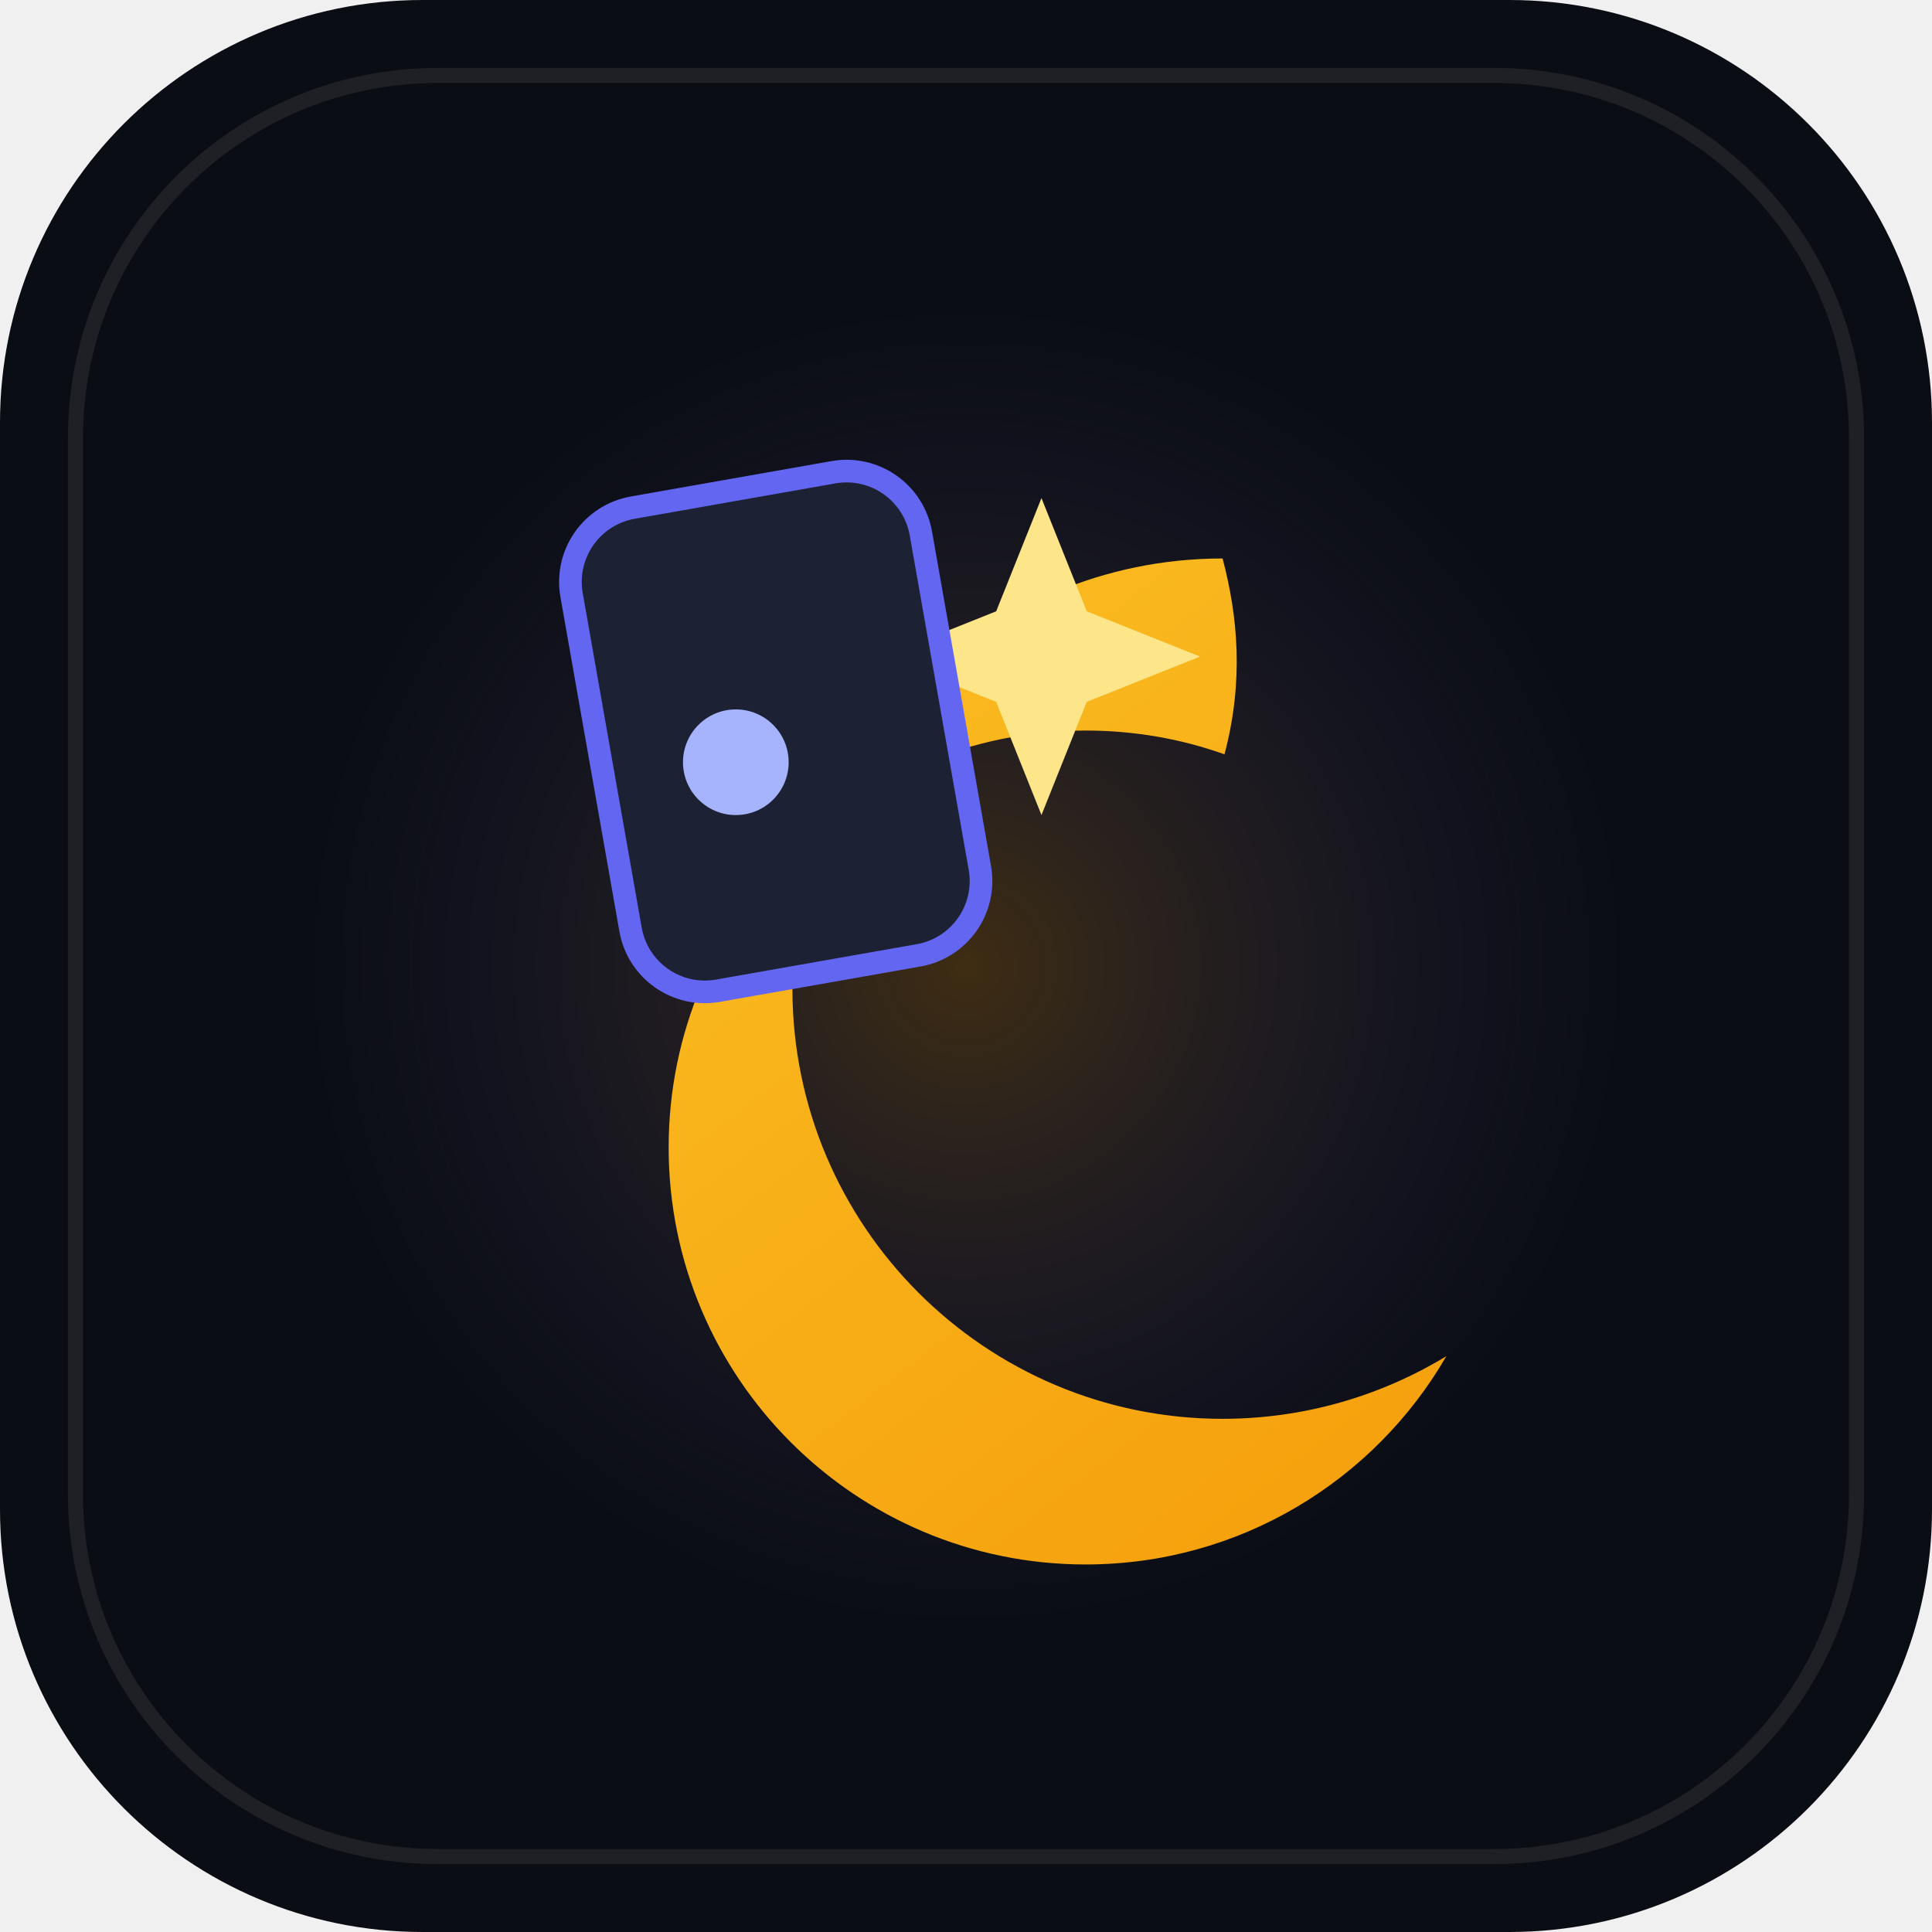
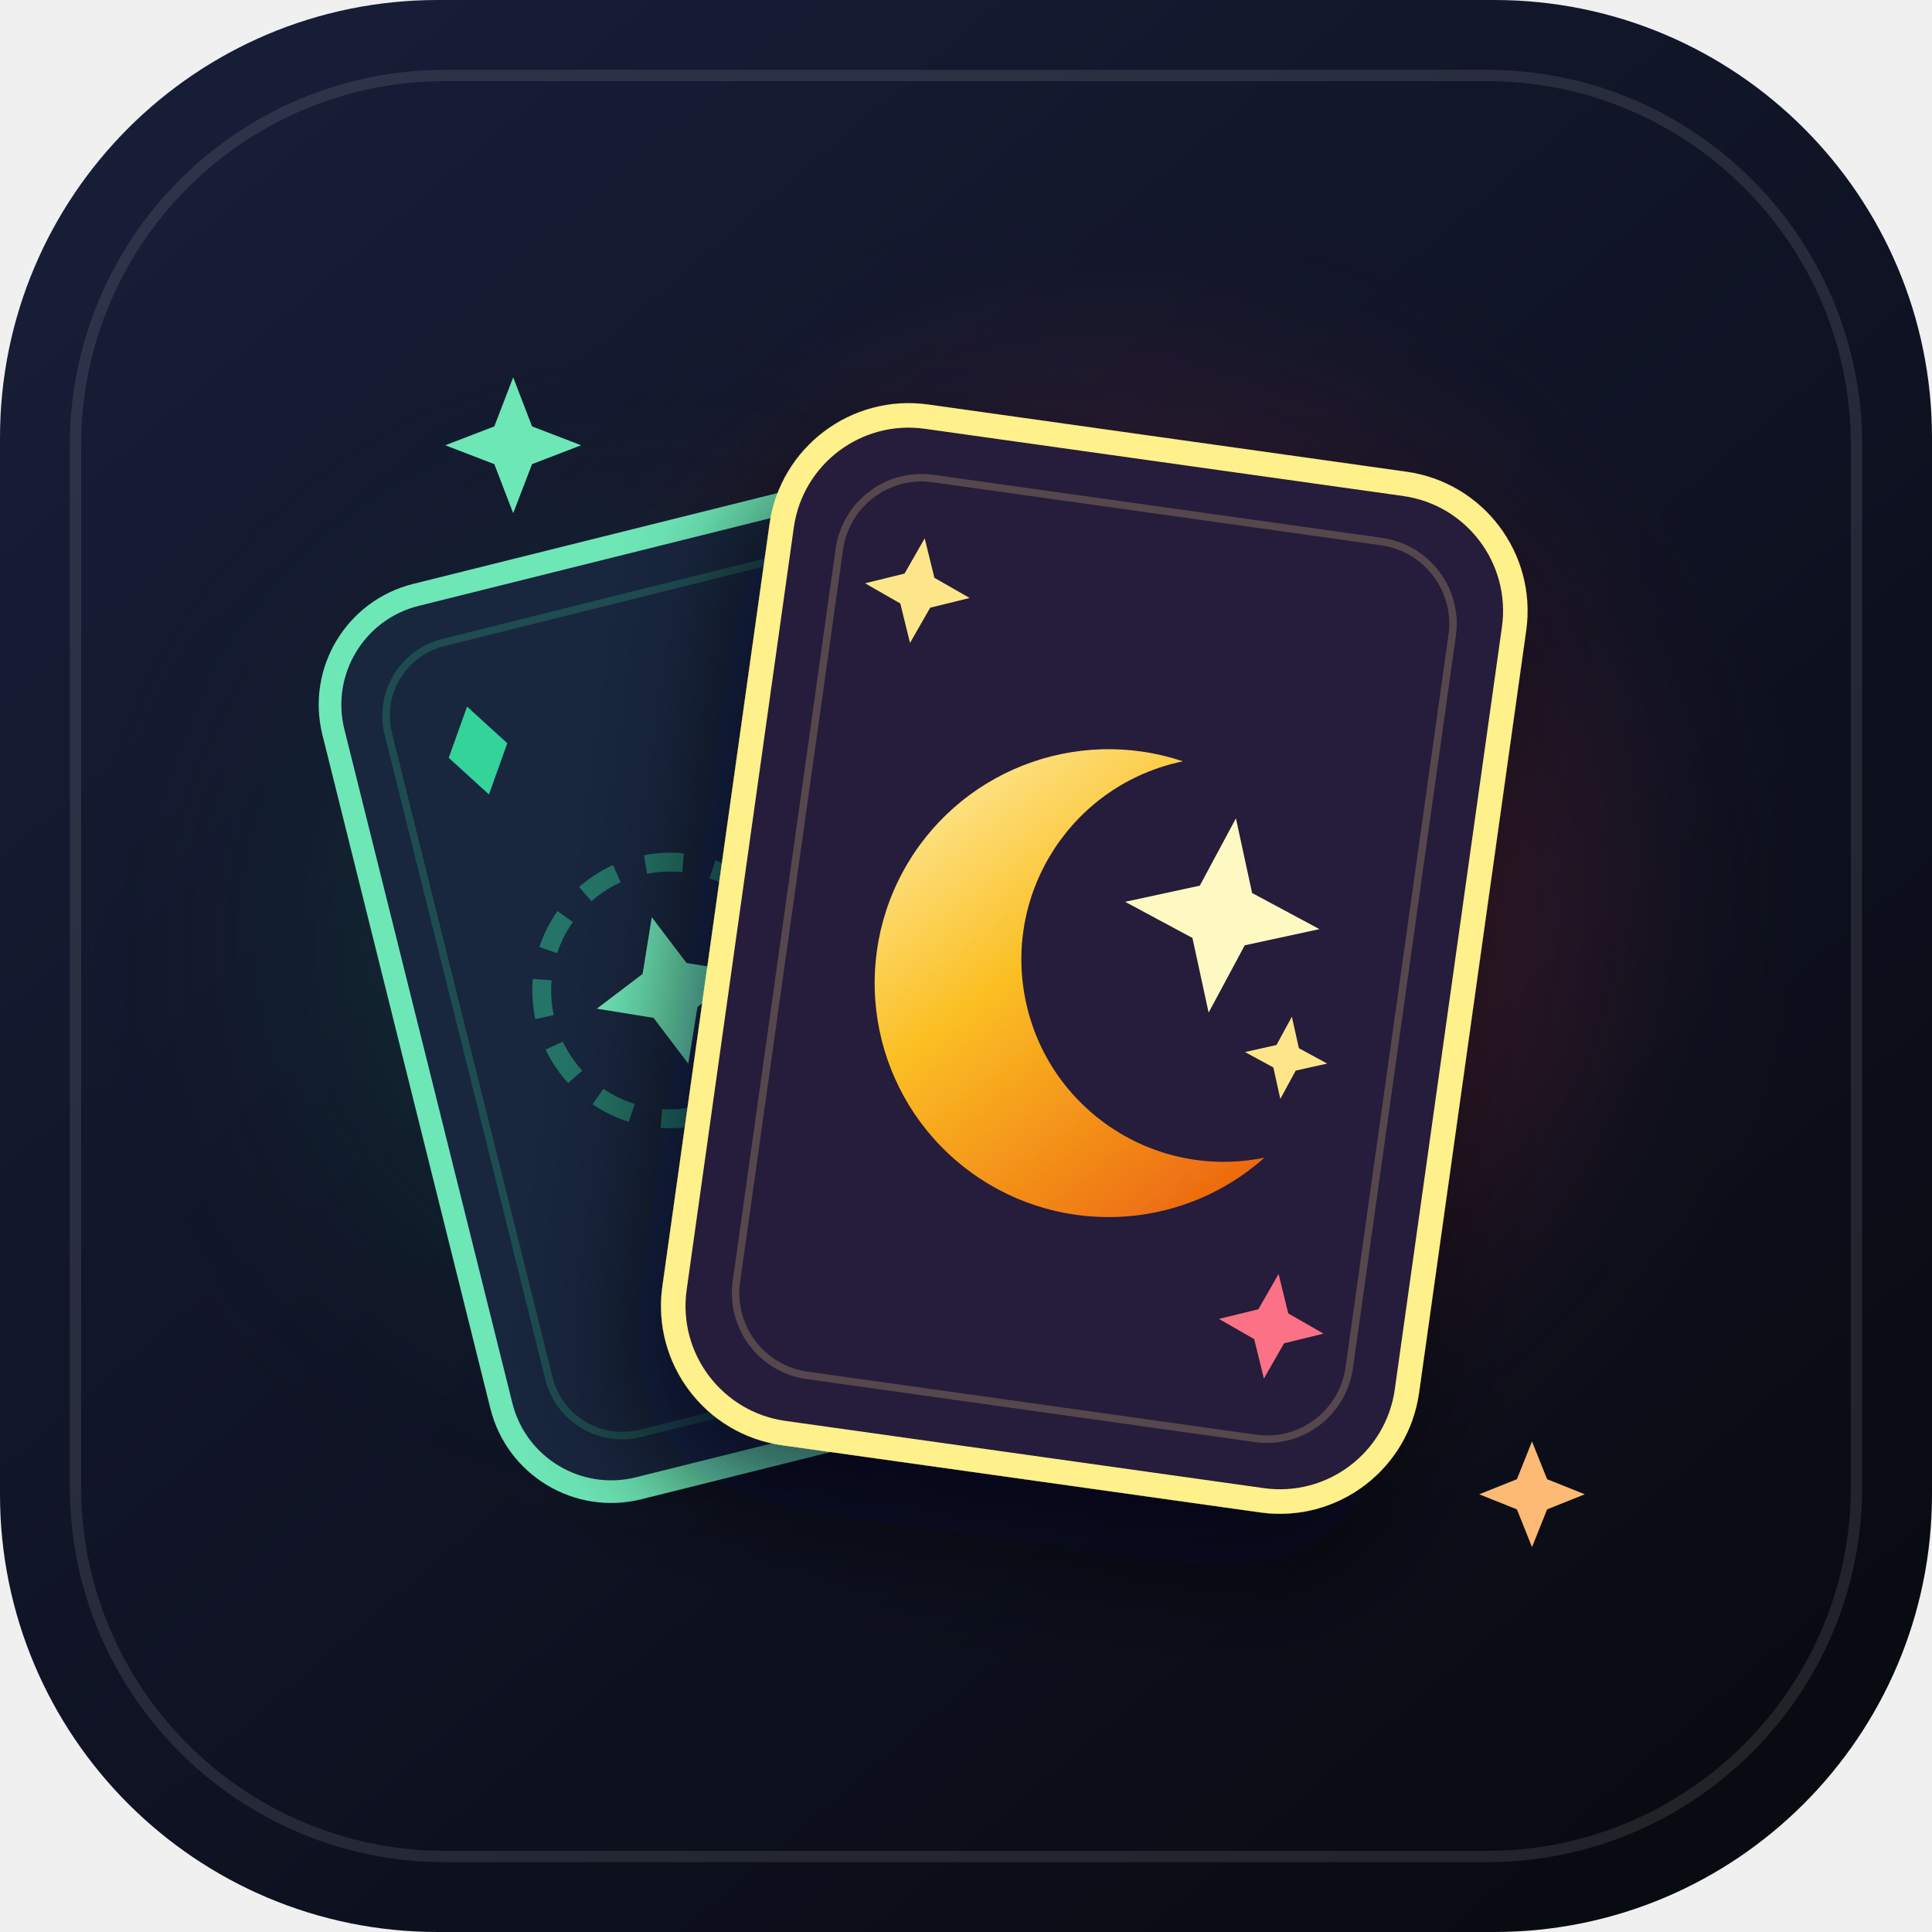
<svg xmlns="http://www.w3.org/2000/svg" viewBox="0 0 512 512" fill="none">
-   <rect width="512" height="512" rx="112" fill="#0B0D14" />
-   <rect x="20" y="20" width="472" height="472" rx="96" stroke="#FFFFFF" stroke-opacity="0.08" stroke-width="4" />
-   <circle cx="256" cy="256" r="176" fill="url(#glow)" fill-opacity="0.22" />
-   <path d="M324 148c-62.9 0-114 51.1-114 114s51.1 114 114 114c21.7 0 42-6.1 59.3-16.6-19.1 33-54.8 55.2-95.6 55.2-61 0-110.5-49.5-110.5-110.5S226.7 193.6 287.7 193.6c12.9 0 25.3 2.2 36.8 6.3 5.2-19.6 3.5-36.7-0.5-51.9Z" fill="url(#amber)" />
-   <path d="M276 132l12 30 30 12-30 12-12 30-12-30-30-12 30-12 12-30Z" fill="#FDE68A" />
-   <rect x="148" y="138" width="94" height="130" rx="20" transform="rotate(-10 148 138)" fill="#1C2233" stroke="#6366F1" stroke-width="6" />
-   <circle cx="195" cy="202" r="14" fill="#A5B4FC" />
  <defs>
-     <radialGradient id="glow" cx="0" cy="0" r="1" gradientUnits="userSpaceOnUse" gradientTransform="translate(256 256) rotate(90) scale(176)">
-       <stop stop-color="#F59E0B" />
-       <stop offset="1" stop-color="#6366F1" stop-opacity="0" />
+     <linearGradient id="bgGrad" x1="64" y1="32" x2="448" y2="480" gradientUnits="userSpaceOnUse">
+       <stop offset="0" stop-color="#171D36" />
+       <stop offset="0.52" stop-color="#0F1324" />
+       <stop offset="1" stop-color="#090B12" />
+     </linearGradient>
+     <radialGradient id="amberAura" cx="0" cy="0" r="1" gradientUnits="userSpaceOnUse" gradientTransform="translate(296 236) rotate(90) scale(190)">
+       <stop offset="0" stop-color="#F59E0B" stop-opacity="0.34" />
+       <stop offset="0.55" stop-color="#F43F5E" stop-opacity="0.14" />
+       <stop offset="1" stop-color="#0B0D14" stop-opacity="0" />
    </radialGradient>
-     <linearGradient id="amber" x1="177" y1="148" x2="383" y2="414" gradientUnits="userSpaceOnUse">
-       <stop stop-color="#FBBF24" />
-       <stop offset="1" stop-color="#F59E0B" />
+     <radialGradient id="emeraldAura" cx="0" cy="0" r="1" gradientUnits="userSpaceOnUse" gradientTransform="translate(178 250) rotate(90) scale(165)">
+       <stop offset="0" stop-color="#10B981" stop-opacity="0.28" />
+       <stop offset="1" stop-color="#0B0D14" stop-opacity="0" />
+     </radialGradient>
+     <linearGradient id="backCardFill" x1="110" y1="140" x2="286" y2="384" gradientUnits="userSpaceOnUse">
+       <stop offset="0" stop-color="#18263E" />
+       <stop offset="1" stop-color="#0E1525" />
    </linearGradient>
+     <linearGradient id="backCardBorder" x1="110" y1="140" x2="286" y2="384" gradientUnits="userSpaceOnUse">
+       <stop offset="0" stop-color="#6EE7B7" />
+       <stop offset="0.5" stop-color="#10B981" />
+       <stop offset="1" stop-color="#047857" />
+     </linearGradient>
+     <linearGradient id="frontCardFill" x1="190" y1="118" x2="386" y2="390" gradientUnits="userSpaceOnUse">
+       <stop offset="0" stop-color="#251A3A" />
+       <stop offset="0.5" stop-color="#16192E" />
+       <stop offset="1" stop-color="#0E1120" />
+     </linearGradient>
+     <linearGradient id="frontCardBorder" x1="190" y1="118" x2="386" y2="390" gradientUnits="userSpaceOnUse">
+       <stop offset="0" stop-color="#FEF08A" />
+       <stop offset="0.45" stop-color="#F59E0B" />
+       <stop offset="1" stop-color="#FB7185" />
+     </linearGradient>
+     <linearGradient id="moonGrad" x1="-68" y1="-58" x2="56" y2="66" gradientUnits="userSpaceOnUse">
+       <stop offset="0" stop-color="#FEF9C3" />
+       <stop offset="0.45" stop-color="#FBBF24" />
+       <stop offset="1" stop-color="#EA580C" />
+     </linearGradient>
+     <filter id="cardShadow" x="40" y="60" width="432" height="410" filterUnits="userSpaceOnUse" color-interpolation-filters="sRGB">
+       <feDropShadow dx="-8" dy="16" stdDeviation="16" flood-color="#02040A" flood-opacity="0.65" />
+     </filter>
  </defs>
+   <rect width="512" height="512" rx="116" fill="url(#bgGrad)" />
+   <circle cx="178" cy="250" r="165" fill="url(#emeraldAura)" />
+   <circle cx="296" cy="236" r="190" fill="url(#amberAura)" />
+   <rect x="20" y="20" width="472" height="472" rx="98" stroke="#FFFFFF" stroke-opacity="0.1" stroke-width="3" />
+   <g transform="translate(196 262) rotate(-14)">
+     <rect x="-88" y="-122" width="176" height="244" rx="30" fill="url(#backCardFill)" stroke="url(#backCardBorder)" stroke-width="6" />
+     <rect x="-74" y="-108" width="148" height="216" rx="20" stroke="#34D399" stroke-opacity="0.22" stroke-width="2" />
+     <path d="M-52 -90 L-44 -78 L-52 -66 L-60 -78 Z" fill="#34D399" />
+     <circle cx="-18" cy="-4" r="34" stroke="#34D399" stroke-opacity="0.45" stroke-width="5" stroke-dasharray="10 8" />
+     <path d="M-18 -24 L-12 -10 L2 -4 L-12 2 L-18 16 L-24 2 L-38 -4 L-24 -10 Z" fill="#6EE7B7" />
+   </g>
+   <g filter="url(#cardShadow)">
+     <g transform="translate(290 254) rotate(8)">
+       <rect x="-98" y="-136" width="196" height="272" rx="34" fill="url(#frontCardFill)" stroke="url(#frontCardBorder)" stroke-width="6.5" />
+       <rect x="-82" y="-120" width="164" height="240" rx="22" stroke="#FDE68A" stroke-opacity="0.22" stroke-width="2" />
+       <path d="M-60 -104 L-56 -94 L-46 -90 L-56 -86 L-60 -76 L-64 -86 L-74 -90 L-64 -94 Z" fill="#FDE68A" />
+       <path d="M60 76 L64 86 L74 90 L64 94 L60 104 L56 94 L46 90 L56 86 Z" fill="#FB7185" />
+       <path d="M16 -55 A62 62 0 1 0 52 46 A50 50 0 1 1 16 -55 Z" fill="url(#moonGrad)" />
+       <path d="M32 -42 L39 -23 L58 -16 L39 -9 L32 10 L25 -9 L6 -16 L25 -23 Z" fill="#FEF9C3" />
+       <path d="M54 8 L57 16 L65 19 L57 22 L54 30 L51 22 L43 19 L51 16 Z" fill="#FDE68A" />
+     </g>
+   </g>
+   <path d="M136 100 L141 113 L154 118 L141 123 L136 136 L131 123 L118 118 L131 113 Z" fill="#6EE7B7" />
+   <path d="M406 382 L410 392 L420 396 L410 400 L406 410 L402 400 L392 396 L402 392 Z" fill="#FDBA74" />
</svg>
